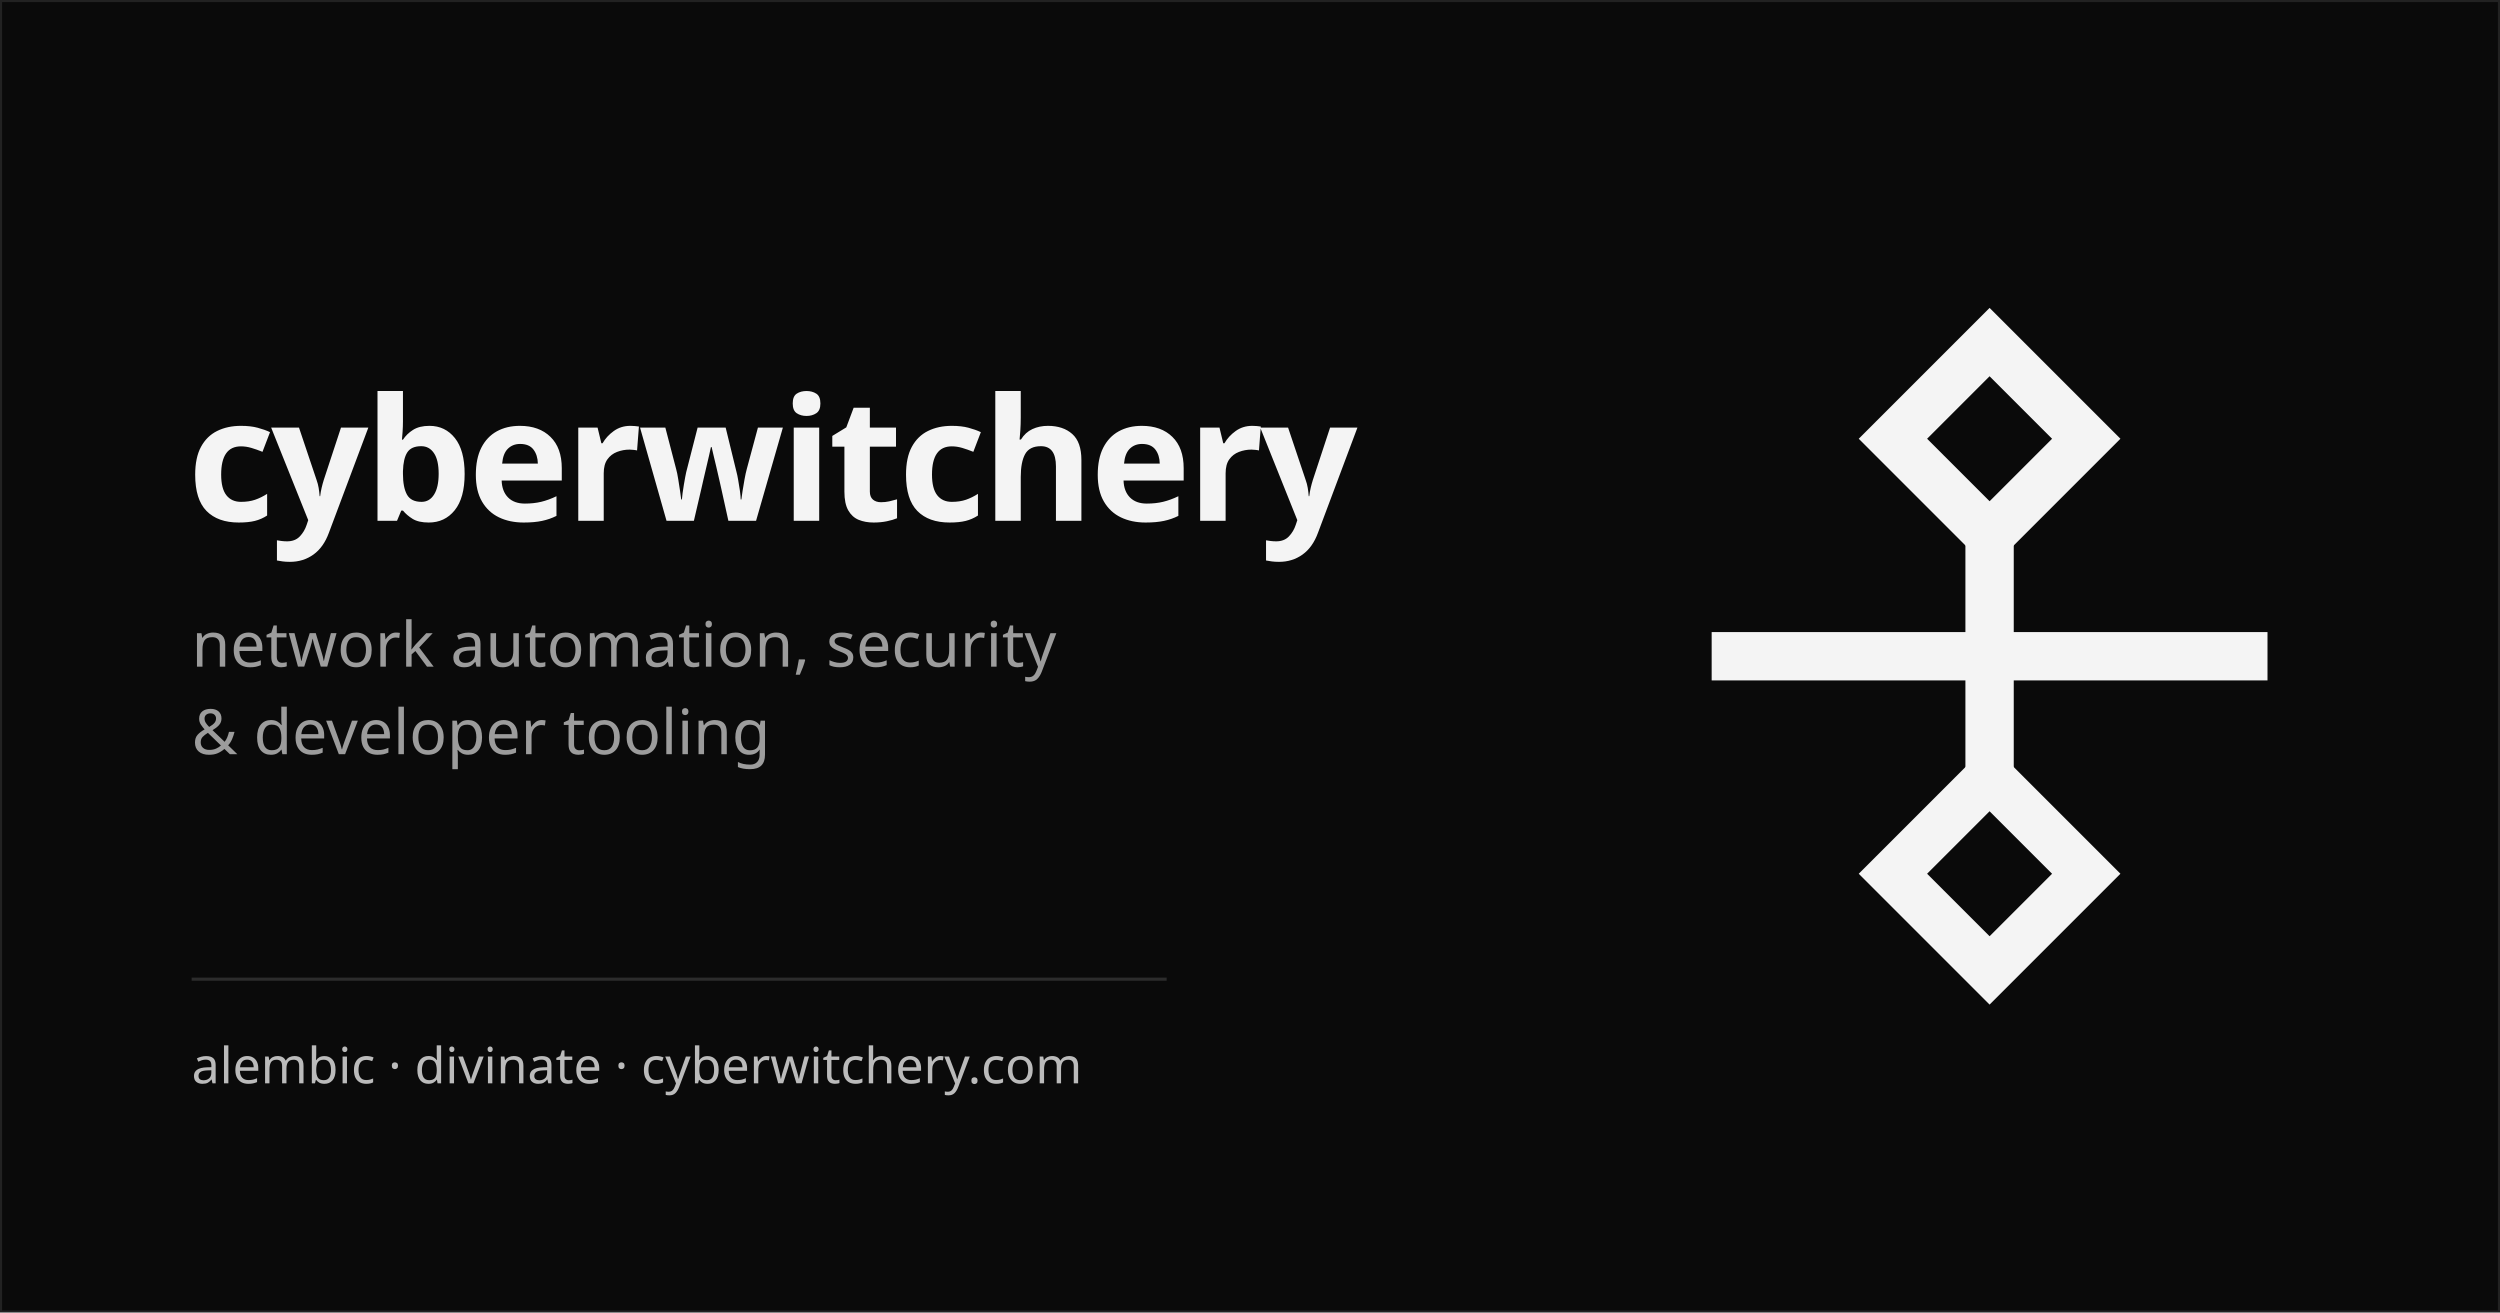
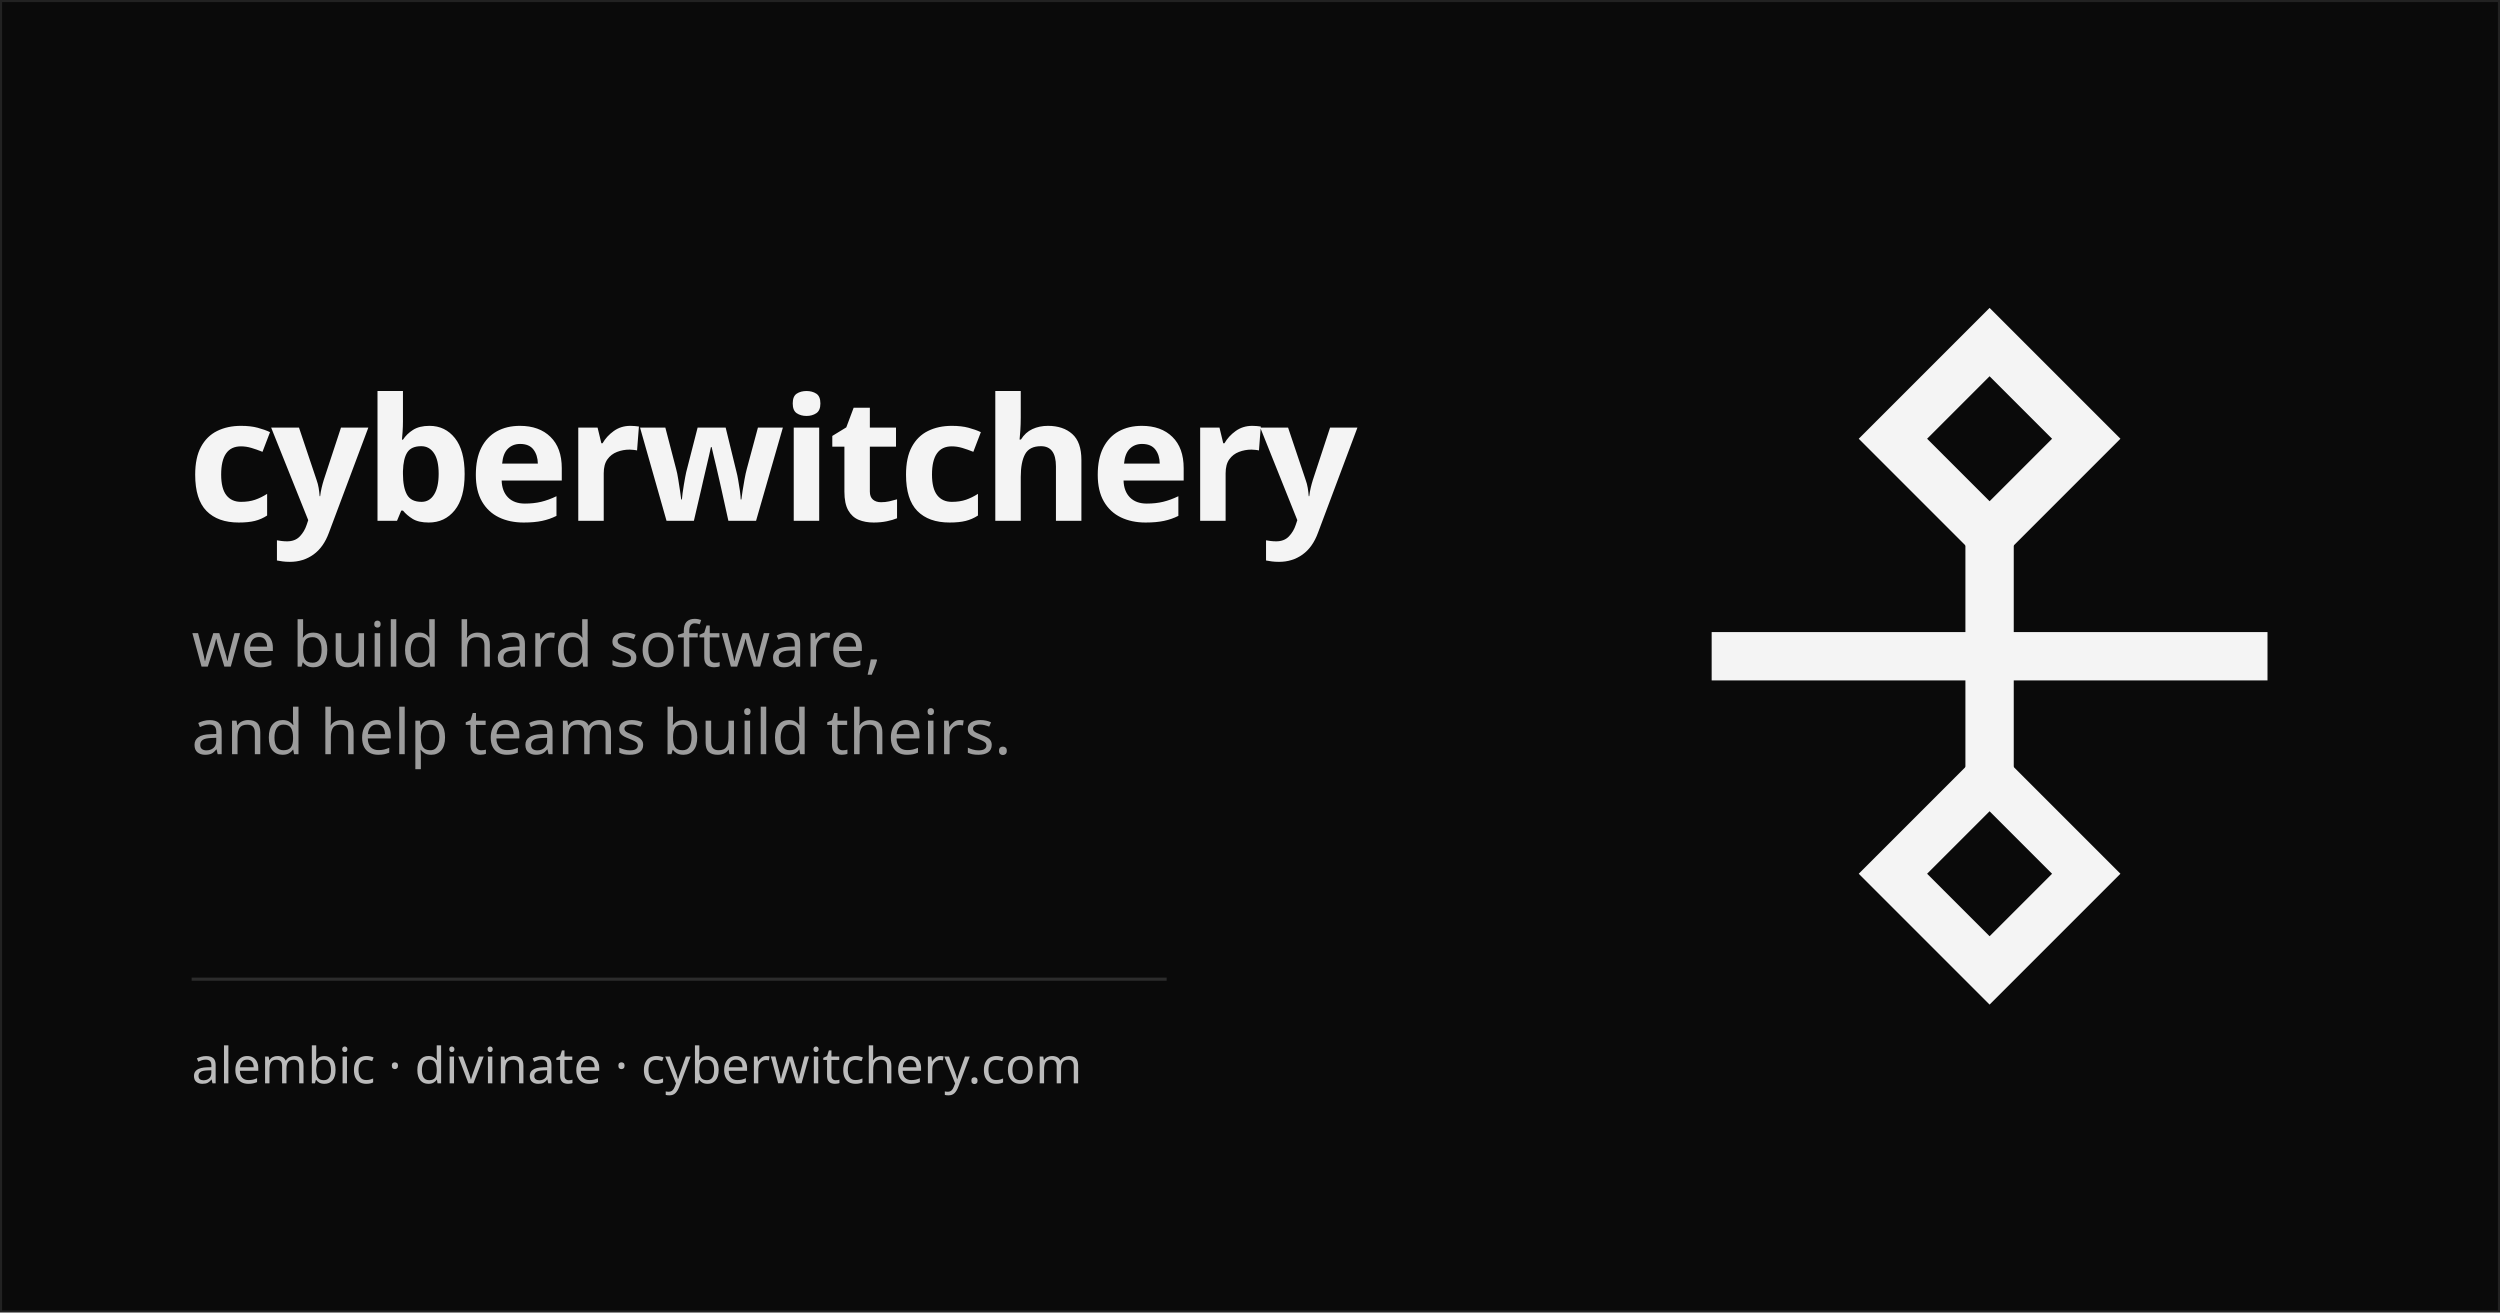
<svg xmlns="http://www.w3.org/2000/svg" width="1200" height="630" viewBox="0 0 1200 630">
  <rect width="1200" height="630" fill="#0a0a0a" />
  <rect x="0.5" y="0.5" width="1199" height="629" fill="none" stroke="rgba(255,255,255,0.10)" />
  <g transform="translate(955 315) scale(1.45) translate(-128 -128)" fill="none" stroke="#f4f4f4" stroke-width="16" stroke-linecap="square" stroke-linejoin="miter">
    <path d="M128 24 L160 56 L128 88 L96 56 Z" />
    <path d="M128 168 L160 200 L128 232 L96 200 Z" />
    <path d="M128 88 L128 168" />
    <path d="M44 128 L212 128" />
  </g>
  <text x="90" y="250" font-family="JetBrains Mono" font-weight="700" font-size="82" letter-spacing="-2" fill="#f4f4f4">cyberwitchery</text>
-   <text x="92" y="320" font-family="Hanken Grotesk" font-weight="500" font-size="30" fill="#9c9c9c">network automation, security</text>
-   <text x="92" y="362" font-family="Hanken Grotesk" font-weight="500" font-size="30" fill="#9c9c9c">&amp; developer tooling</text>
+   <text x="92" y="320" font-family="Hanken Grotesk" font-weight="500" font-size="30" fill="#9c9c9c">we build hard software,</text>
+   <text x="92" y="362" font-family="Hanken Grotesk" font-weight="500" font-size="30" fill="#9c9c9c">and help teams build theirs.</text>
  <line x1="92" y1="470" x2="560" y2="470" stroke="rgba(255,255,255,0.14)" stroke-width="1.5" />
  <text x="92" y="520" font-family="JetBrains Mono" font-weight="500" font-size="24" fill="#bbbbbb">alembic · divinate · cyberwitchery.com</text>
</svg>
